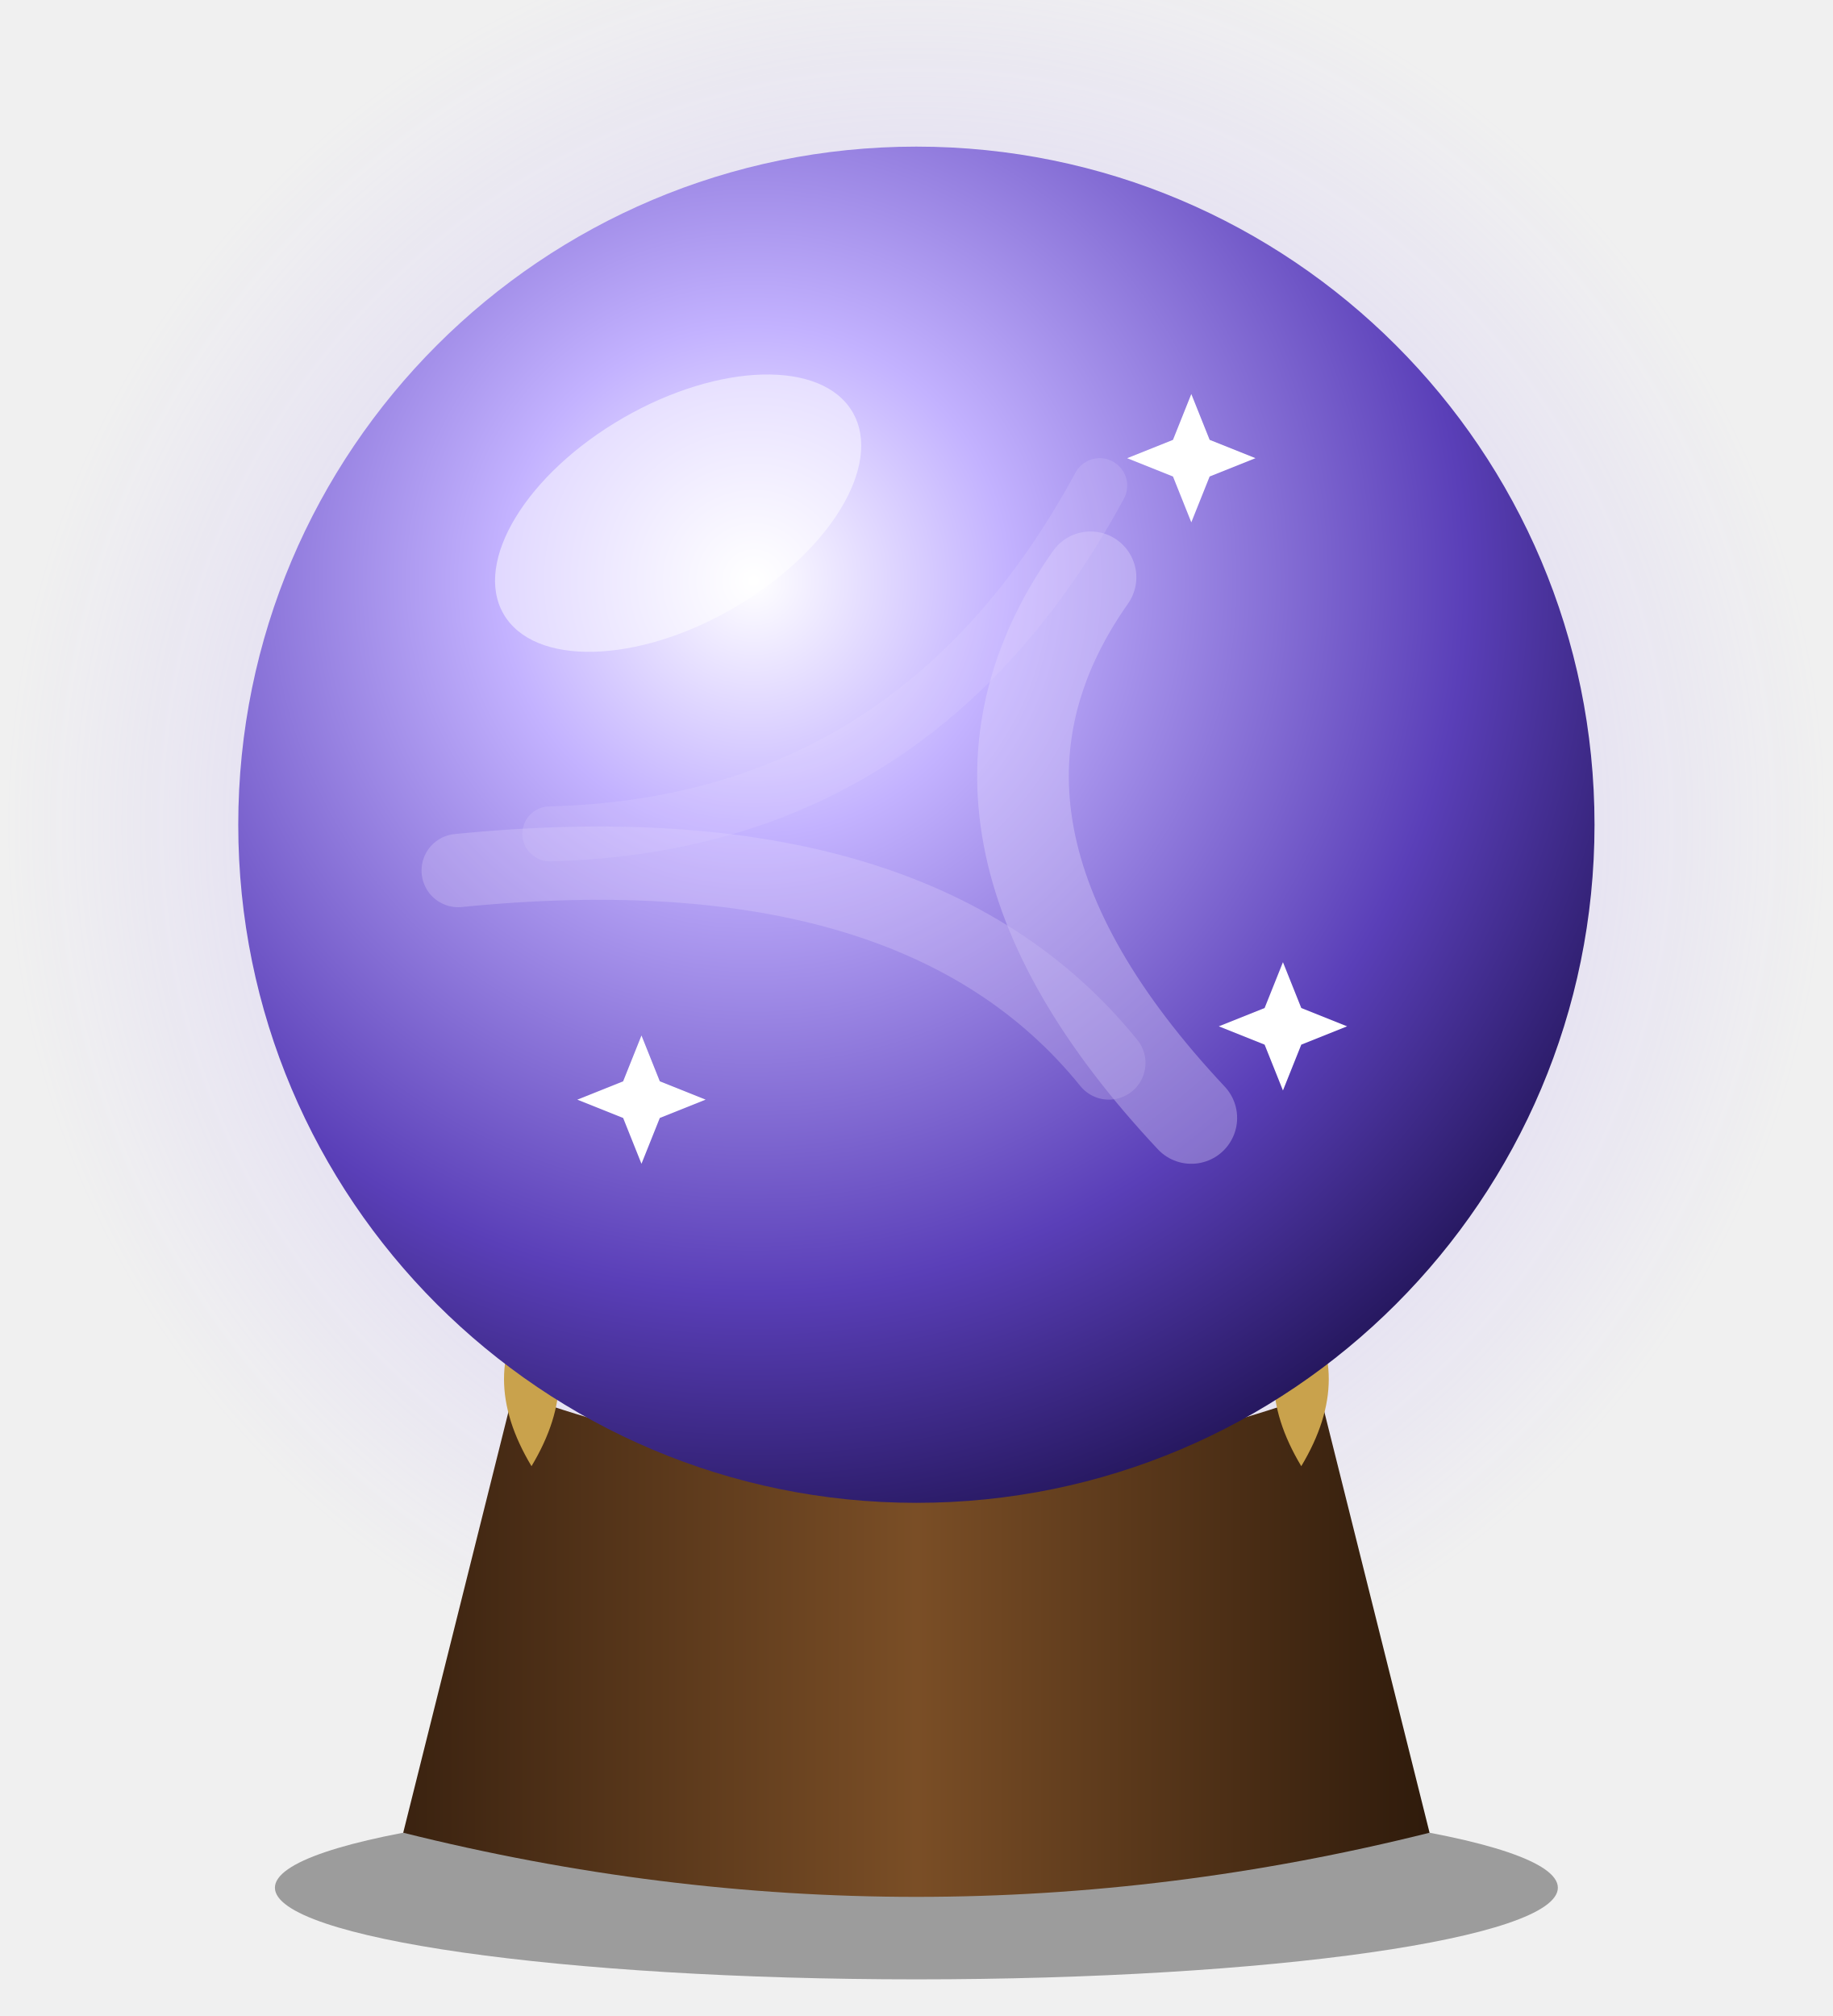
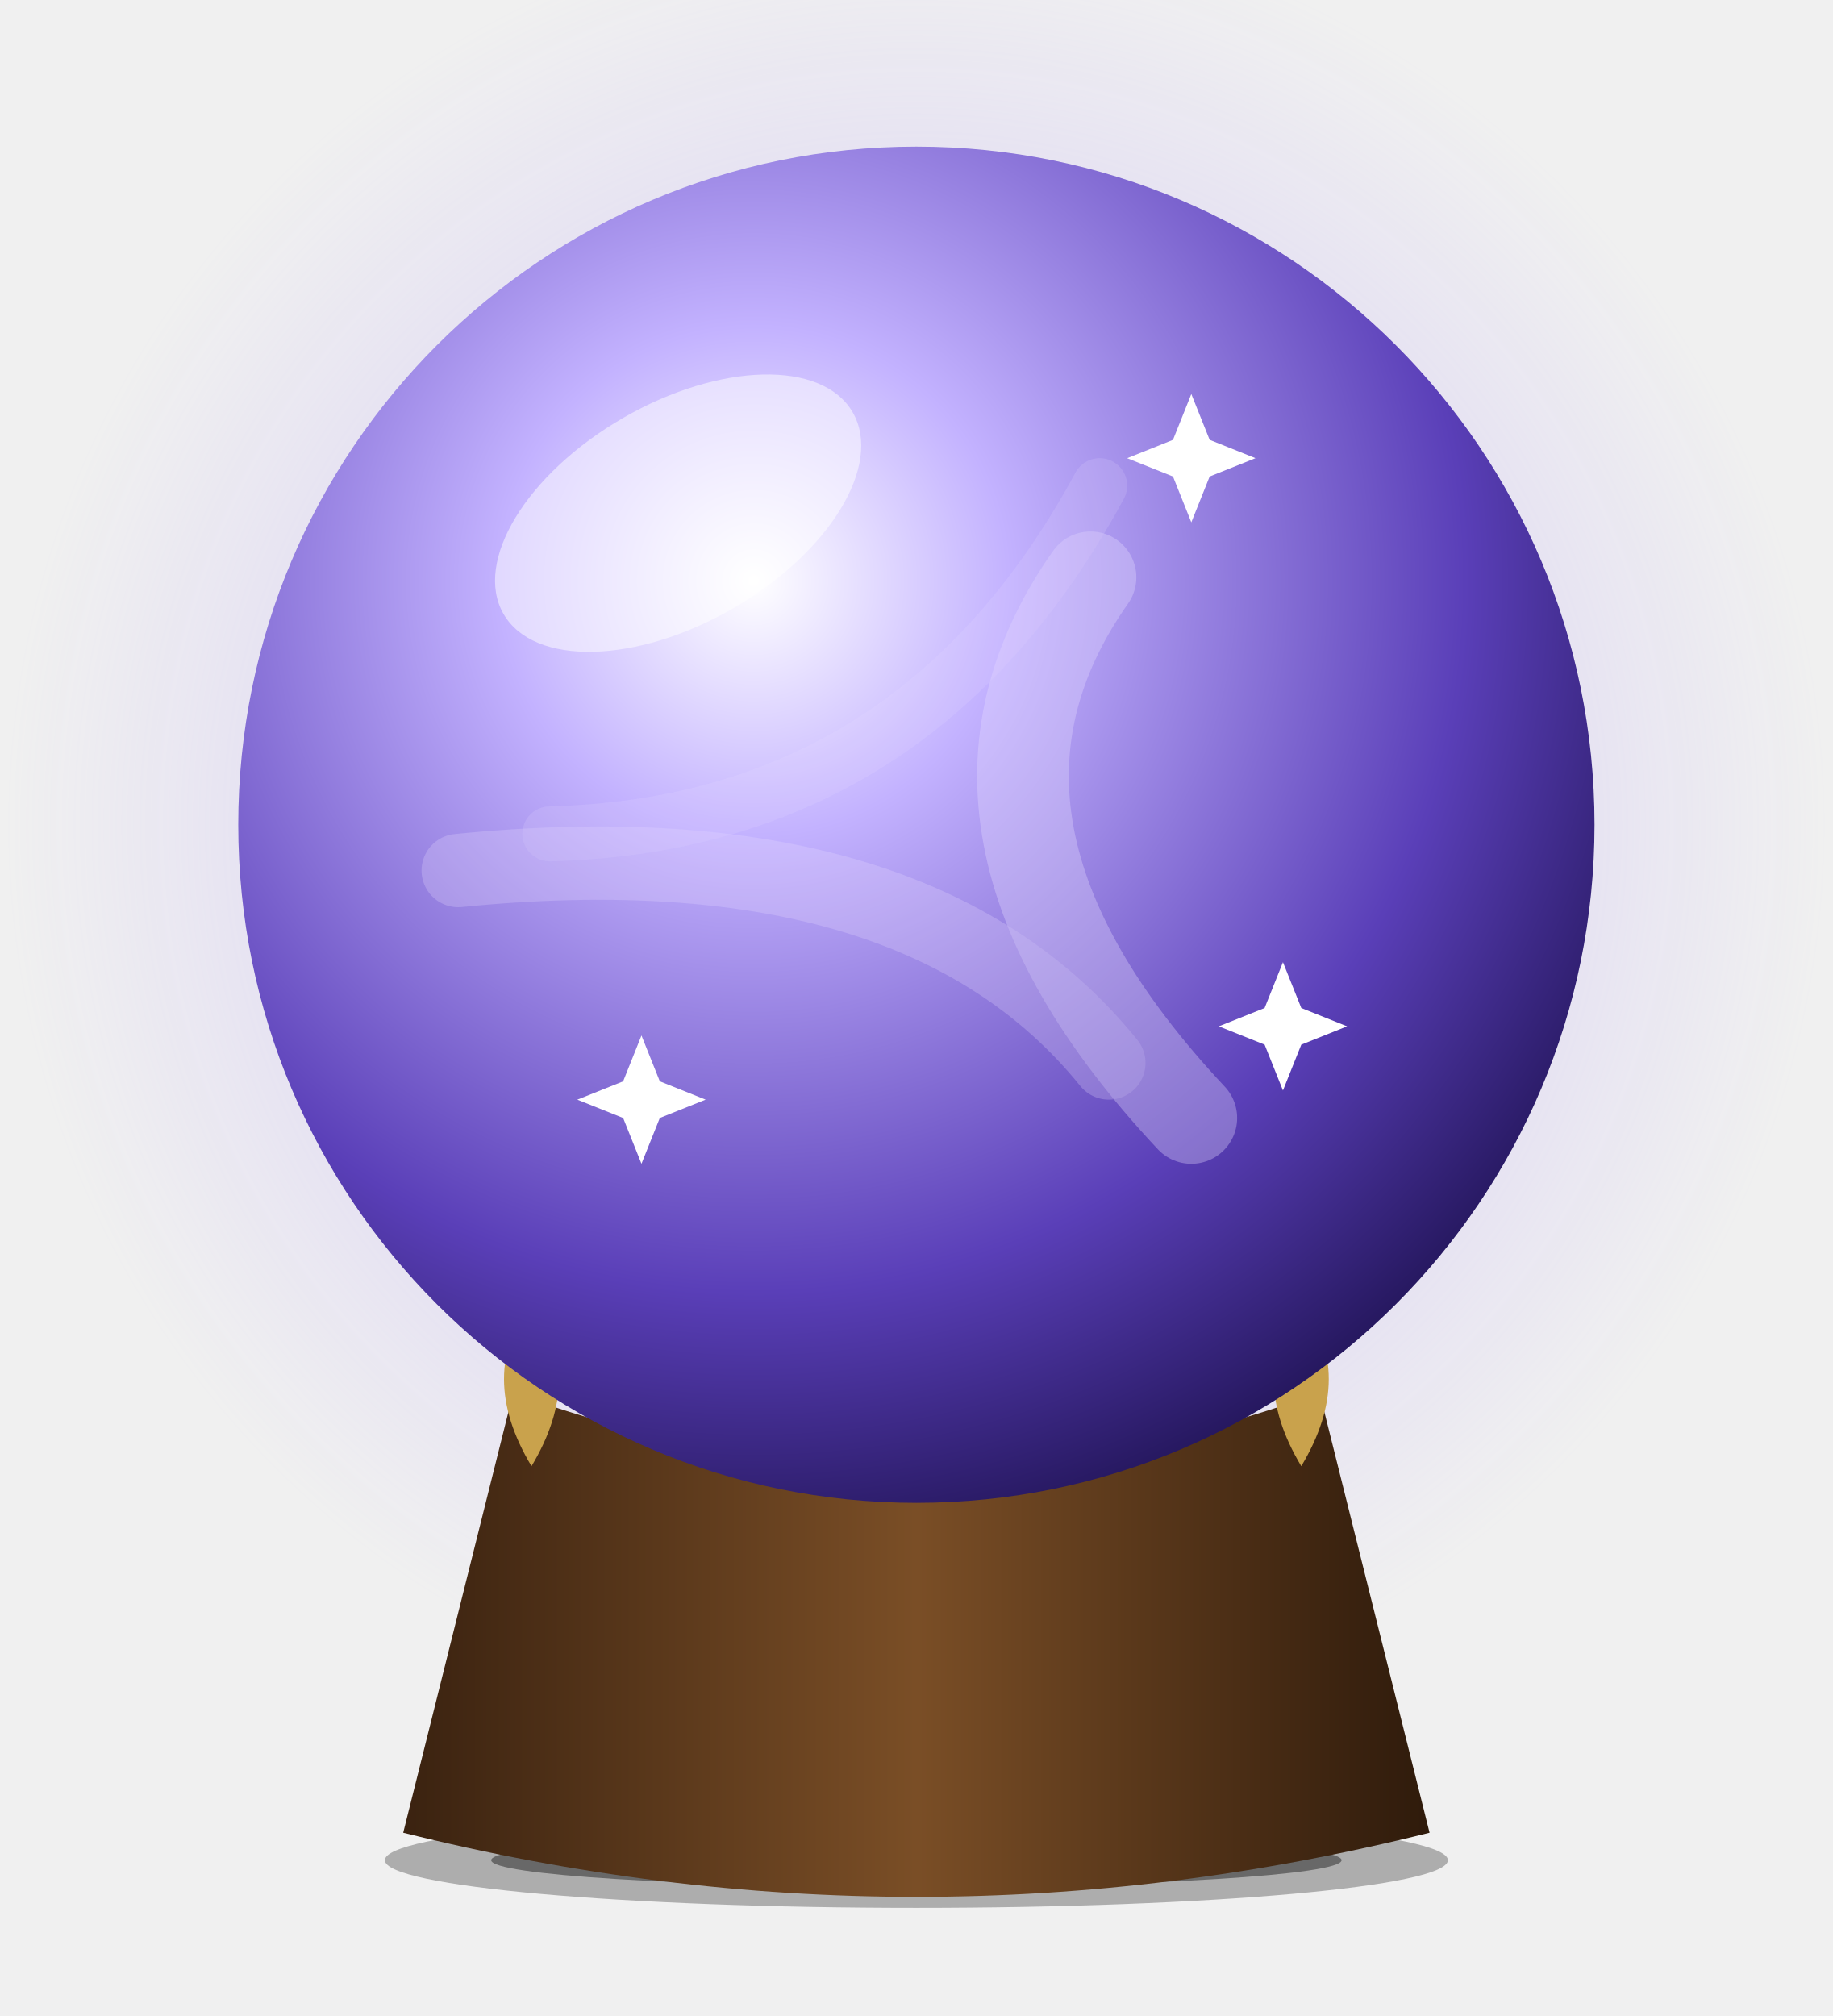
<svg xmlns="http://www.w3.org/2000/svg" width="200" height="220" viewBox="0 0 200 220">
  <defs>
    <radialGradient id="orb" cx=".38" cy=".32" r=".75">
      <stop offset="0" stop-color="#e9e2ff" />
      <stop offset=".25" stop-color="#9c86e6" />
      <stop offset=".7" stop-color="#3b2a7a" />
      <stop offset="1" stop-color="#140c33" />
    </radialGradient>
    <radialGradient id="orbHot" cx=".38" cy=".32" r=".75">
      <stop offset="0" stop-color="#ffffff" />
      <stop offset=".25" stop-color="#c3b2ff" />
      <stop offset=".7" stop-color="#5a3fb8" />
      <stop offset="1" stop-color="#1d1150" />
    </radialGradient>
    <radialGradient id="aura">
      <stop offset="0" stop-color="#b7a2ff" stop-opacity=".6" />
      <stop offset="1" stop-color="#b7a2ff" stop-opacity="0" />
    </radialGradient>
    <linearGradient id="stand" x1="0" x2="1">
      <stop offset="0" stop-color="#3a2210" />
      <stop offset=".5" stop-color="#7a4e26" />
      <stop offset="1" stop-color="#2e1a0b" />
    </linearGradient>
    <clipPath id="orbClip">
      <circle cx="100" cy="90" r="74" />
    </clipPath>
  </defs>
  <circle cx="100" cy="90" r="100" fill="url(#aura)" />
-   <ellipse cx="100" cy="206" rx="70" ry="10" fill="#000" opacity=".35" />
+   <ellipse cx="100" cy="203" rx="58" ry="5.2" fill="#000" opacity=".28" />
+   <ellipse cx="100" cy="203" rx="46.4" ry="2.9" fill="#000" opacity=".4" />
  <path d="M44 200 L56 152 Q100 168 144 152 L156 200 Q100 214 44 200Z" fill="url(#stand)" />
  <path d="M58 160 q -6 -10 0 -18 q 6 8 0 18z" fill="#c9a24c" />
  <path d="M100 160 q -6 -10 0 -18 q 6 8 0 18z" fill="#c9a24c" />
  <path d="M142 160 q -6 -10 0 -18 q 6 8 0 18z" fill="#c9a24c" />
  <circle cx="100" cy="90" r="74" fill="url(#orbHot)" />
  <g clip-path="url(#orbClip)" opacity=".55">
    <path d="M119 63 Q 100 90 130 122" stroke="#e8deff" stroke-width="10" fill="none" stroke-linecap="round" opacity="0.6" />
    <path d="M121 116 Q 100 90 50 95" stroke="#e8deff" stroke-width="8" fill="none" stroke-linecap="round" opacity="0.45" />
    <path d="M60 91 Q 100 90 120 53" stroke="#e8deff" stroke-width="6" fill="none" stroke-linecap="round" opacity="0.3" />
  </g>
  <ellipse cx="74" cy="56" rx="22" ry="12" fill="#fff" opacity=".5" transform="rotate(-30 74 56)" />
  <path d="M130 43 L132 48 L137 50 L132 52 L130 57 L128 52 L123 50 L128 48Z" fill="#fff" />
  <path d="M70 113 L72 118 L77 120 L72 122 L70 127 L68 122 L63 120 L68 118Z" fill="#fff" />
  <path d="M140 105 L142 110 L147 112 L142 114 L140 119 L138 114 L133 112 L138 110Z" fill="#fff" />
</svg>
